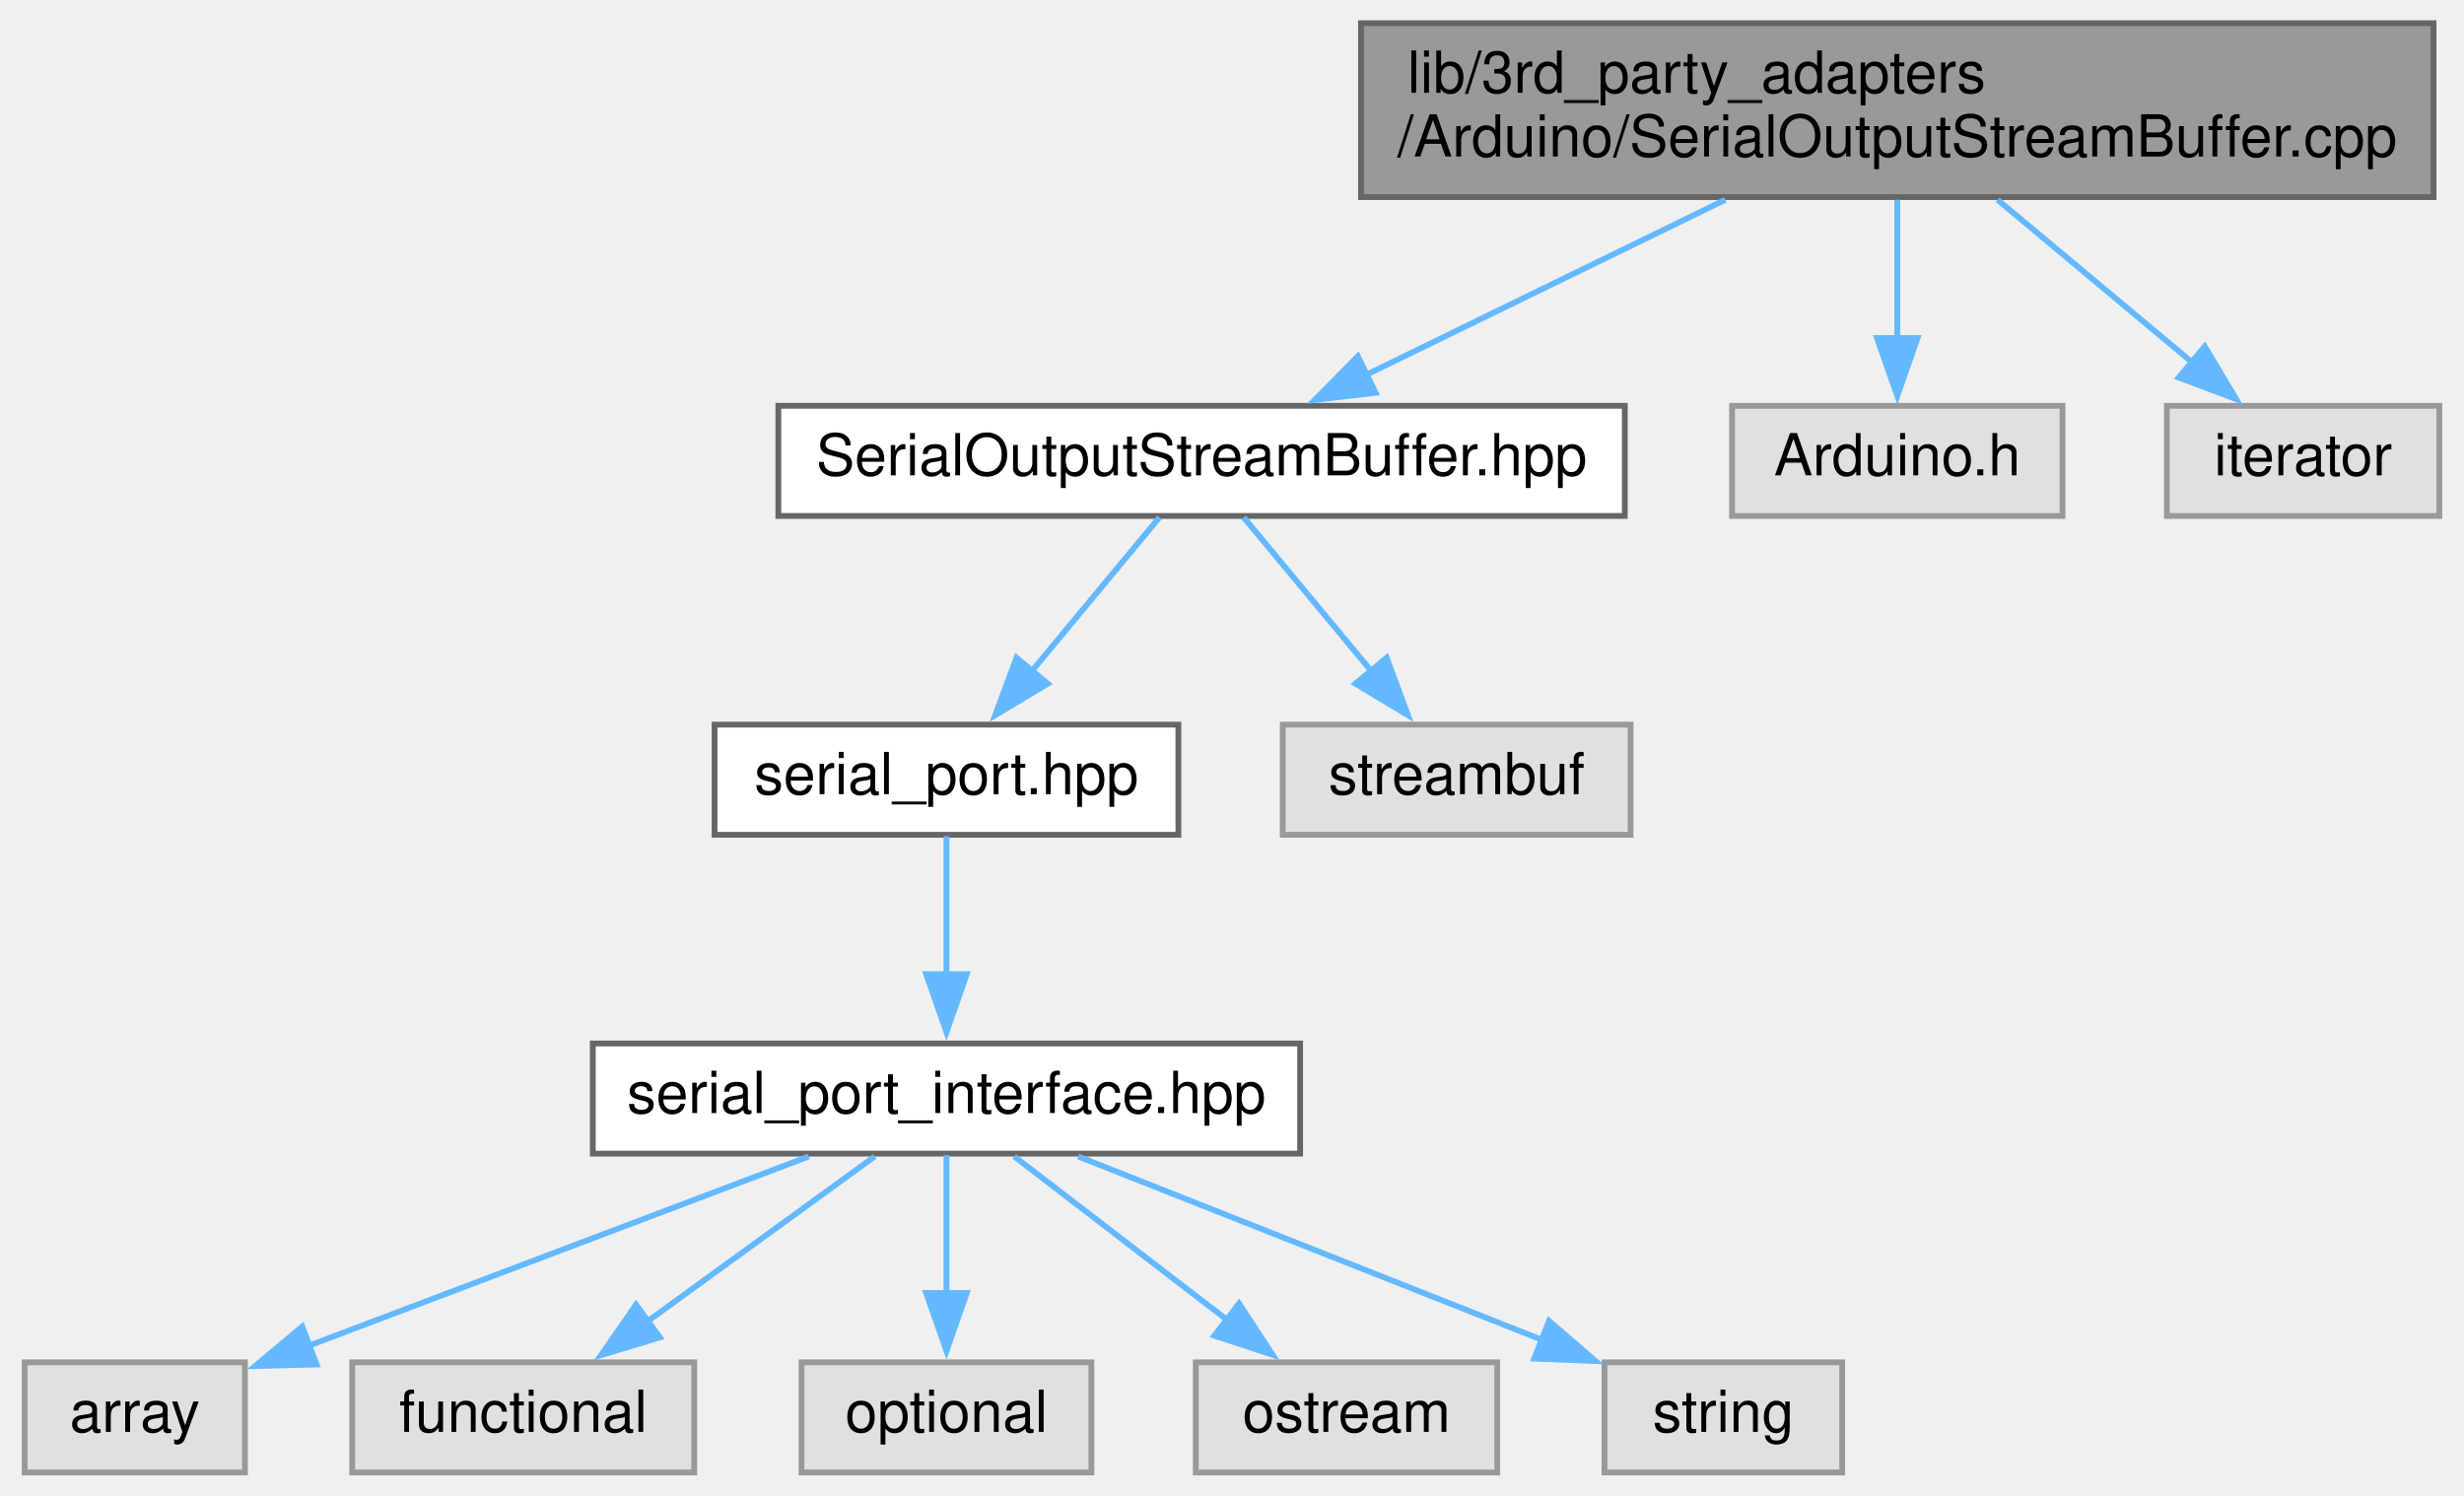
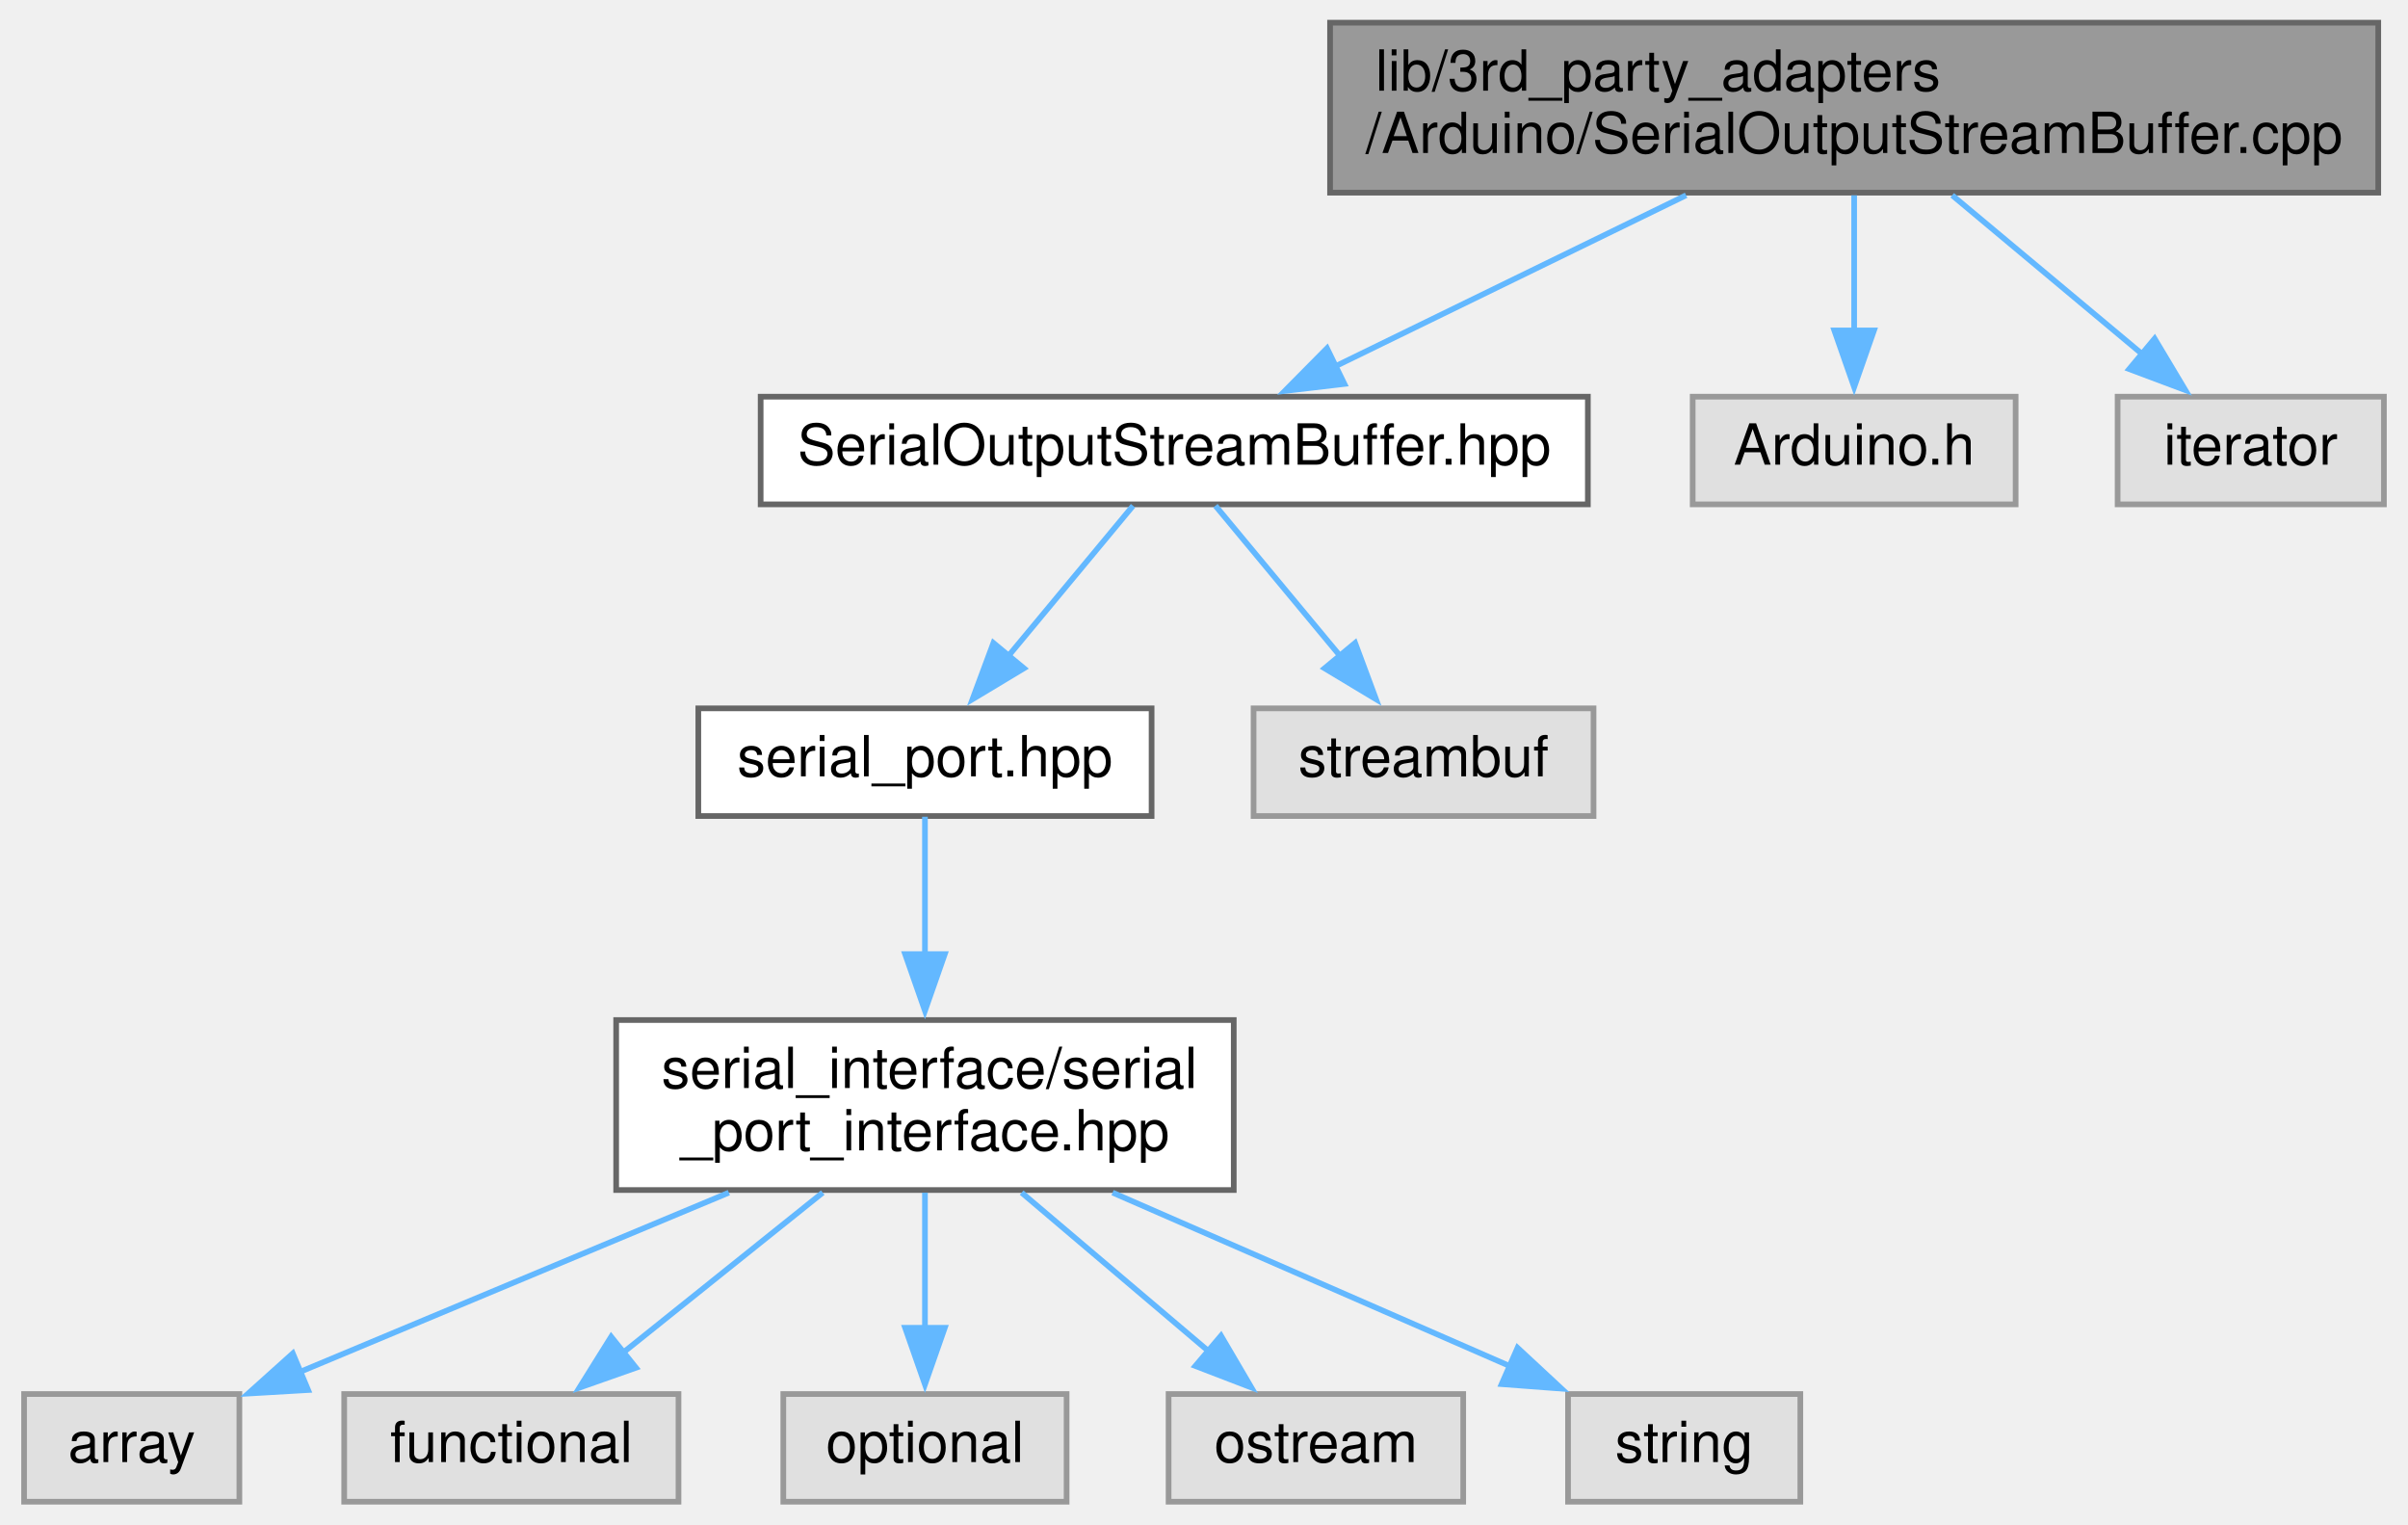
- <svg xmlns="http://www.w3.org/2000/svg" xmlns:xlink="http://www.w3.org/1999/xlink" width="425pt" height="258pt" viewBox="0.00 0.00 424.50 258.00">
-   <g id="graph0" class="graph" transform="scale(1 1) rotate(0) translate(4 254)">
+ <svg xmlns="http://www.w3.org/2000/svg" xmlns:xlink="http://www.w3.org/1999/xlink" width="425pt" height="269pt" viewBox="0.00 0.00 424.50 269.00">
+   <g id="graph0" class="graph" transform="scale(1 1) rotate(0) translate(4 265)">
    <g id="node1" class="node">
      <g id="a_node1">
        <a xlink:title=" ">
-           <polygon fill="#999999" stroke="#666666" points="415.5,-250 230.5,-250 230.5,-220 415.5,-220 415.5,-250" />
-           <text text-anchor="start" x="238.5" y="-238" font-family="Helvetica,sans-Serif" font-size="10.00">lib/3rd_party_adapters</text>
-           <text text-anchor="middle" x="323" y="-227" font-family="Helvetica,sans-Serif" font-size="10.00">/Arduino/SerialOutputStreamBuffer.cpp</text>
+           <polygon fill="#999999" stroke="#666666" points="415.5,-261 230.5,-261 230.5,-231 415.5,-231 415.5,-261" />
+           <text text-anchor="start" x="238.5" y="-249" font-family="Helvetica,sans-Serif" font-size="10.00">lib/3rd_party_adapters</text>
+           <text text-anchor="middle" x="323" y="-238" font-family="Helvetica,sans-Serif" font-size="10.00">/Arduino/SerialOutputStreamBuffer.cpp</text>
        </a>
      </g>
    </g>
    <g id="node2" class="node">
      <g id="a_node2">
        <a xlink:href="SerialOutputStreamBuffer_8hpp.xhtml" target="_top" xlink:title=" ">
-           <polygon fill="white" stroke="#666666" points="276,-184 130,-184 130,-165 276,-165 276,-184" />
-           <text text-anchor="middle" x="203" y="-172" font-family="Helvetica,sans-Serif" font-size="10.00">SerialOutputStreamBuffer.hpp</text>
+           <polygon fill="white" stroke="#666666" points="276,-195 130,-195 130,-176 276,-176 276,-195" />
+           <text text-anchor="middle" x="203" y="-183" font-family="Helvetica,sans-Serif" font-size="10.00">SerialOutputStreamBuffer.hpp</text>
        </a>
      </g>
    </g>
    <g id="edge1" class="edge">
-       <path fill="none" stroke="#63b8ff" d="M293.34,-219.54C274.42,-210.32 250.05,-198.44 231.39,-189.34" />
-       <polygon fill="#63b8ff" stroke="#63b8ff" points="233.03,-186.25 222.51,-185.01 229.96,-192.54 233.03,-186.25" />
+       <path fill="none" stroke="#63b8ff" d="M293.34,-230.54C274.42,-221.32 250.05,-209.44 231.39,-200.34" />
+       <polygon fill="#63b8ff" stroke="#63b8ff" points="233.03,-197.25 222.51,-196.01 229.96,-203.54 233.03,-197.25" />
    </g>
    <g id="node11" class="node">
      <g id="a_node11">
        <a xlink:title=" ">
-           <polygon fill="#e0e0e0" stroke="#999999" points="351.5,-184 294.5,-184 294.5,-165 351.5,-165 351.5,-184" />
-           <text text-anchor="middle" x="323" y="-172" font-family="Helvetica,sans-Serif" font-size="10.00">Arduino.h</text>
+           <polygon fill="#e0e0e0" stroke="#999999" points="351.5,-195 294.5,-195 294.5,-176 351.5,-176 351.5,-195" />
+           <text text-anchor="middle" x="323" y="-183" font-family="Helvetica,sans-Serif" font-size="10.00">Arduino.h</text>
        </a>
      </g>
    </g>
    <g id="edge10" class="edge">
-       <path fill="none" stroke="#63b8ff" d="M323,-219.54C323,-212.34 323,-203.53 323,-195.68" />
-       <polygon fill="#63b8ff" stroke="#63b8ff" points="326.5,-195.69 323,-185.69 319.5,-195.69 326.5,-195.69" />
+       <path fill="none" stroke="#63b8ff" d="M323,-230.54C323,-223.34 323,-214.53 323,-206.68" />
+       <polygon fill="#63b8ff" stroke="#63b8ff" points="326.5,-206.69 323,-196.69 319.5,-206.69 326.5,-206.69" />
    </g>
    <g id="node12" class="node">
      <g id="a_node12">
        <a xlink:title=" ">
-           <polygon fill="#e0e0e0" stroke="#999999" points="416.5,-184 369.5,-184 369.5,-165 416.5,-165 416.5,-184" />
-           <text text-anchor="middle" x="393" y="-172" font-family="Helvetica,sans-Serif" font-size="10.00">iterator</text>
+           <polygon fill="#e0e0e0" stroke="#999999" points="416.5,-195 369.5,-195 369.5,-176 416.5,-176 416.5,-195" />
+           <text text-anchor="middle" x="393" y="-183" font-family="Helvetica,sans-Serif" font-size="10.00">iterator</text>
        </a>
      </g>
    </g>
    <g id="edge11" class="edge">
-       <path fill="none" stroke="#63b8ff" d="M340.3,-219.54C350.47,-211.04 363.34,-200.29 373.82,-191.53" />
-       <polygon fill="#63b8ff" stroke="#63b8ff" points="376.03,-194.24 381.46,-185.15 371.54,-188.87 376.03,-194.24" />
+       <path fill="none" stroke="#63b8ff" d="M340.3,-230.54C350.47,-222.04 363.34,-211.29 373.82,-202.53" />
+       <polygon fill="#63b8ff" stroke="#63b8ff" points="376.03,-205.24 381.46,-196.15 371.54,-199.87 376.03,-205.24" />
    </g>
    <g id="node3" class="node">
      <g id="a_node3">
        <a xlink:href="serial__port_8hpp.xhtml" target="_top" xlink:title="This is a Proxy header.">
-           <polygon fill="white" stroke="#666666" points="199,-129 119,-129 119,-110 199,-110 199,-129" />
-           <text text-anchor="middle" x="159" y="-117" font-family="Helvetica,sans-Serif" font-size="10.00">serial_port.hpp</text>
+           <polygon fill="white" stroke="#666666" points="199,-140 119,-140 119,-121 199,-121 199,-140" />
+           <text text-anchor="middle" x="159" y="-128" font-family="Helvetica,sans-Serif" font-size="10.00">serial_port.hpp</text>
        </a>
      </g>
    </g>
    <g id="edge2" class="edge">
-       <path fill="none" stroke="#63b8ff" d="M195.73,-164.75C189.72,-157.5 180.99,-146.98 173.54,-138.02" />
-       <polygon fill="#63b8ff" stroke="#63b8ff" points="176.47,-136.07 167.39,-130.61 171.08,-140.54 176.47,-136.07" />
+       <path fill="none" stroke="#63b8ff" d="M195.73,-175.75C189.72,-168.5 180.99,-157.98 173.54,-149.02" />
+       <polygon fill="#63b8ff" stroke="#63b8ff" points="176.47,-147.07 167.39,-141.61 171.08,-151.54 176.47,-147.07" />
    </g>
    <g id="node10" class="node">
      <g id="a_node10">
        <a xlink:title=" ">
-           <polygon fill="#e0e0e0" stroke="#999999" points="277,-129 217,-129 217,-110 277,-110 277,-129" />
-           <text text-anchor="middle" x="247" y="-117" font-family="Helvetica,sans-Serif" font-size="10.00">streambuf</text>
+           <polygon fill="#e0e0e0" stroke="#999999" points="277,-140 217,-140 217,-121 277,-121 277,-140" />
+           <text text-anchor="middle" x="247" y="-128" font-family="Helvetica,sans-Serif" font-size="10.00">streambuf</text>
        </a>
      </g>
    </g>
    <g id="edge9" class="edge">
-       <path fill="none" stroke="#63b8ff" d="M210.27,-164.75C216.28,-157.5 225.01,-146.98 232.46,-138.02" />
-       <polygon fill="#63b8ff" stroke="#63b8ff" points="234.92,-140.54 238.61,-130.61 229.53,-136.07 234.92,-140.54" />
+       <path fill="none" stroke="#63b8ff" d="M210.27,-175.75C216.28,-168.5 225.01,-157.98 232.46,-149.02" />
+       <polygon fill="#63b8ff" stroke="#63b8ff" points="234.92,-151.54 238.61,-141.61 229.53,-147.07 234.92,-151.54" />
    </g>
    <g id="node4" class="node">
      <g id="a_node4">
        <a xlink:href="serial__port__interface_8hpp.xhtml" target="_top" xlink:title=" ">
-           <polygon fill="white" stroke="#666666" points="220,-74 98,-74 98,-55 220,-55 220,-74" />
-           <text text-anchor="middle" x="159" y="-62" font-family="Helvetica,sans-Serif" font-size="10.00">serial_port_interface.hpp</text>
+           <polygon fill="white" stroke="#666666" points="213.5,-85 104.5,-85 104.5,-55 213.5,-55 213.5,-85" />
+           <text text-anchor="start" x="112.5" y="-73" font-family="Helvetica,sans-Serif" font-size="10.00">serial_interface/serial</text>
+           <text text-anchor="middle" x="159" y="-62" font-family="Helvetica,sans-Serif" font-size="10.00">_port_interface.hpp</text>
        </a>
      </g>
    </g>
    <g id="edge3" class="edge">
-       <path fill="none" stroke="#63b8ff" d="M159,-109.75C159,-103.27 159,-94.16 159,-85.9" />
-       <polygon fill="#63b8ff" stroke="#63b8ff" points="162.5,-85.96 159,-75.96 155.5,-85.96 162.5,-85.96" />
+       <path fill="none" stroke="#63b8ff" d="M159,-120.87C159,-114.4 159,-105.2 159,-96.45" />
+       <polygon fill="#63b8ff" stroke="#63b8ff" points="162.5,-96.63 159,-86.63 155.5,-96.63 162.5,-96.63" />
    </g>
    <g id="node5" class="node">
      <g id="a_node5">
        <a xlink:title=" ">
          <polygon fill="#e0e0e0" stroke="#999999" points="38,-19 0,-19 0,0 38,0 38,-19" />
          <text text-anchor="middle" x="19" y="-7" font-family="Helvetica,sans-Serif" font-size="10.00">array</text>
        </a>
      </g>
    </g>
    <g id="edge4" class="edge">
-       <path fill="none" stroke="#63b8ff" d="M135.25,-54.51C111.47,-45.51 74.79,-31.62 49,-21.86" />
-       <polygon fill="#63b8ff" stroke="#63b8ff" points="50.36,-18.63 39.76,-18.36 47.88,-25.17 50.36,-18.63" />
+       <path fill="none" stroke="#63b8ff" d="M124.39,-54.54C101.12,-44.81 70.76,-32.13 48.61,-22.87" />
+       <polygon fill="#63b8ff" stroke="#63b8ff" points="50.13,-19.71 39.55,-19.09 47.43,-26.17 50.13,-19.71" />
    </g>
    <g id="node6" class="node">
      <g id="a_node6">
        <a xlink:title=" ">
          <polygon fill="#e0e0e0" stroke="#999999" points="115.5,-19 56.5,-19 56.5,0 115.5,0 115.5,-19" />
          <text text-anchor="middle" x="86" y="-7" font-family="Helvetica,sans-Serif" font-size="10.00">functional</text>
        </a>
      </g>
    </g>
    <g id="edge5" class="edge">
-       <path fill="none" stroke="#63b8ff" d="M146.62,-54.51C135.85,-46.7 120.03,-35.21 107.25,-25.93" />
-       <polygon fill="#63b8ff" stroke="#63b8ff" points="109.57,-23.29 99.43,-20.25 105.46,-28.95 109.57,-23.29" />
+       <path fill="none" stroke="#63b8ff" d="M140.96,-54.54C130.24,-45.96 116.66,-35.07 105.67,-26.26" />
+       <polygon fill="#63b8ff" stroke="#63b8ff" points="108,-23.64 98.01,-20.12 103.62,-29.11 108,-23.64" />
    </g>
    <g id="node7" class="node">
      <g id="a_node7">
        <a xlink:title=" ">
          <polygon fill="#e0e0e0" stroke="#999999" points="184,-19 134,-19 134,0 184,0 184,-19" />
          <text text-anchor="middle" x="159" y="-7" font-family="Helvetica,sans-Serif" font-size="10.00">optional</text>
        </a>
      </g>
    </g>
    <g id="edge6" class="edge">
-       <path fill="none" stroke="#63b8ff" d="M159,-54.75C159,-48.27 159,-39.16 159,-30.9" />
-       <polygon fill="#63b8ff" stroke="#63b8ff" points="162.5,-30.96 159,-20.96 155.5,-30.96 162.5,-30.96" />
+       <path fill="none" stroke="#63b8ff" d="M159,-54.54C159,-47.34 159,-38.53 159,-30.68" />
+       <polygon fill="#63b8ff" stroke="#63b8ff" points="162.5,-30.69 159,-20.69 155.5,-30.69 162.5,-30.69" />
    </g>
    <g id="node8" class="node">
      <g id="a_node8">
        <a xlink:title=" ">
          <polygon fill="#e0e0e0" stroke="#999999" points="254,-19 202,-19 202,0 254,0 254,-19" />
          <text text-anchor="middle" x="228" y="-7" font-family="Helvetica,sans-Serif" font-size="10.00">ostream</text>
        </a>
      </g>
    </g>
    <g id="edge7" class="edge">
-       <path fill="none" stroke="#63b8ff" d="M170.7,-54.51C180.78,-46.77 195.54,-35.43 207.56,-26.2" />
-       <polygon fill="#63b8ff" stroke="#63b8ff" points="209.47,-29.15 215.27,-20.28 205.21,-23.6 209.47,-29.15" />
+       <path fill="none" stroke="#63b8ff" d="M176.06,-54.54C186.08,-46.04 198.76,-35.29 209.09,-26.53" />
+       <polygon fill="#63b8ff" stroke="#63b8ff" points="211.25,-29.29 216.61,-20.15 206.72,-23.95 211.25,-29.29" />
    </g>
    <g id="node9" class="node">
      <g id="a_node9">
        <a xlink:title=" ">
          <polygon fill="#e0e0e0" stroke="#999999" points="313.5,-19 272.5,-19 272.5,0 313.5,0 313.5,-19" />
          <text text-anchor="middle" x="293" y="-7" font-family="Helvetica,sans-Serif" font-size="10.00">string</text>
        </a>
      </g>
    </g>
    <g id="edge8" class="edge">
-       <path fill="none" stroke="#63b8ff" d="M181.73,-54.51C203.75,-45.8 237.31,-32.53 261.81,-22.84" />
-       <polygon fill="#63b8ff" stroke="#63b8ff" points="262.94,-26.15 270.95,-19.22 260.37,-19.64 262.94,-26.15" />
+       <path fill="none" stroke="#63b8ff" d="M192.12,-54.54C213.64,-45.15 241.48,-32.99 262.46,-23.83" />
+       <polygon fill="#63b8ff" stroke="#63b8ff" points="263.59,-27.16 271.35,-19.95 260.78,-20.75 263.59,-27.16" />
    </g>
  </g>
</svg>
